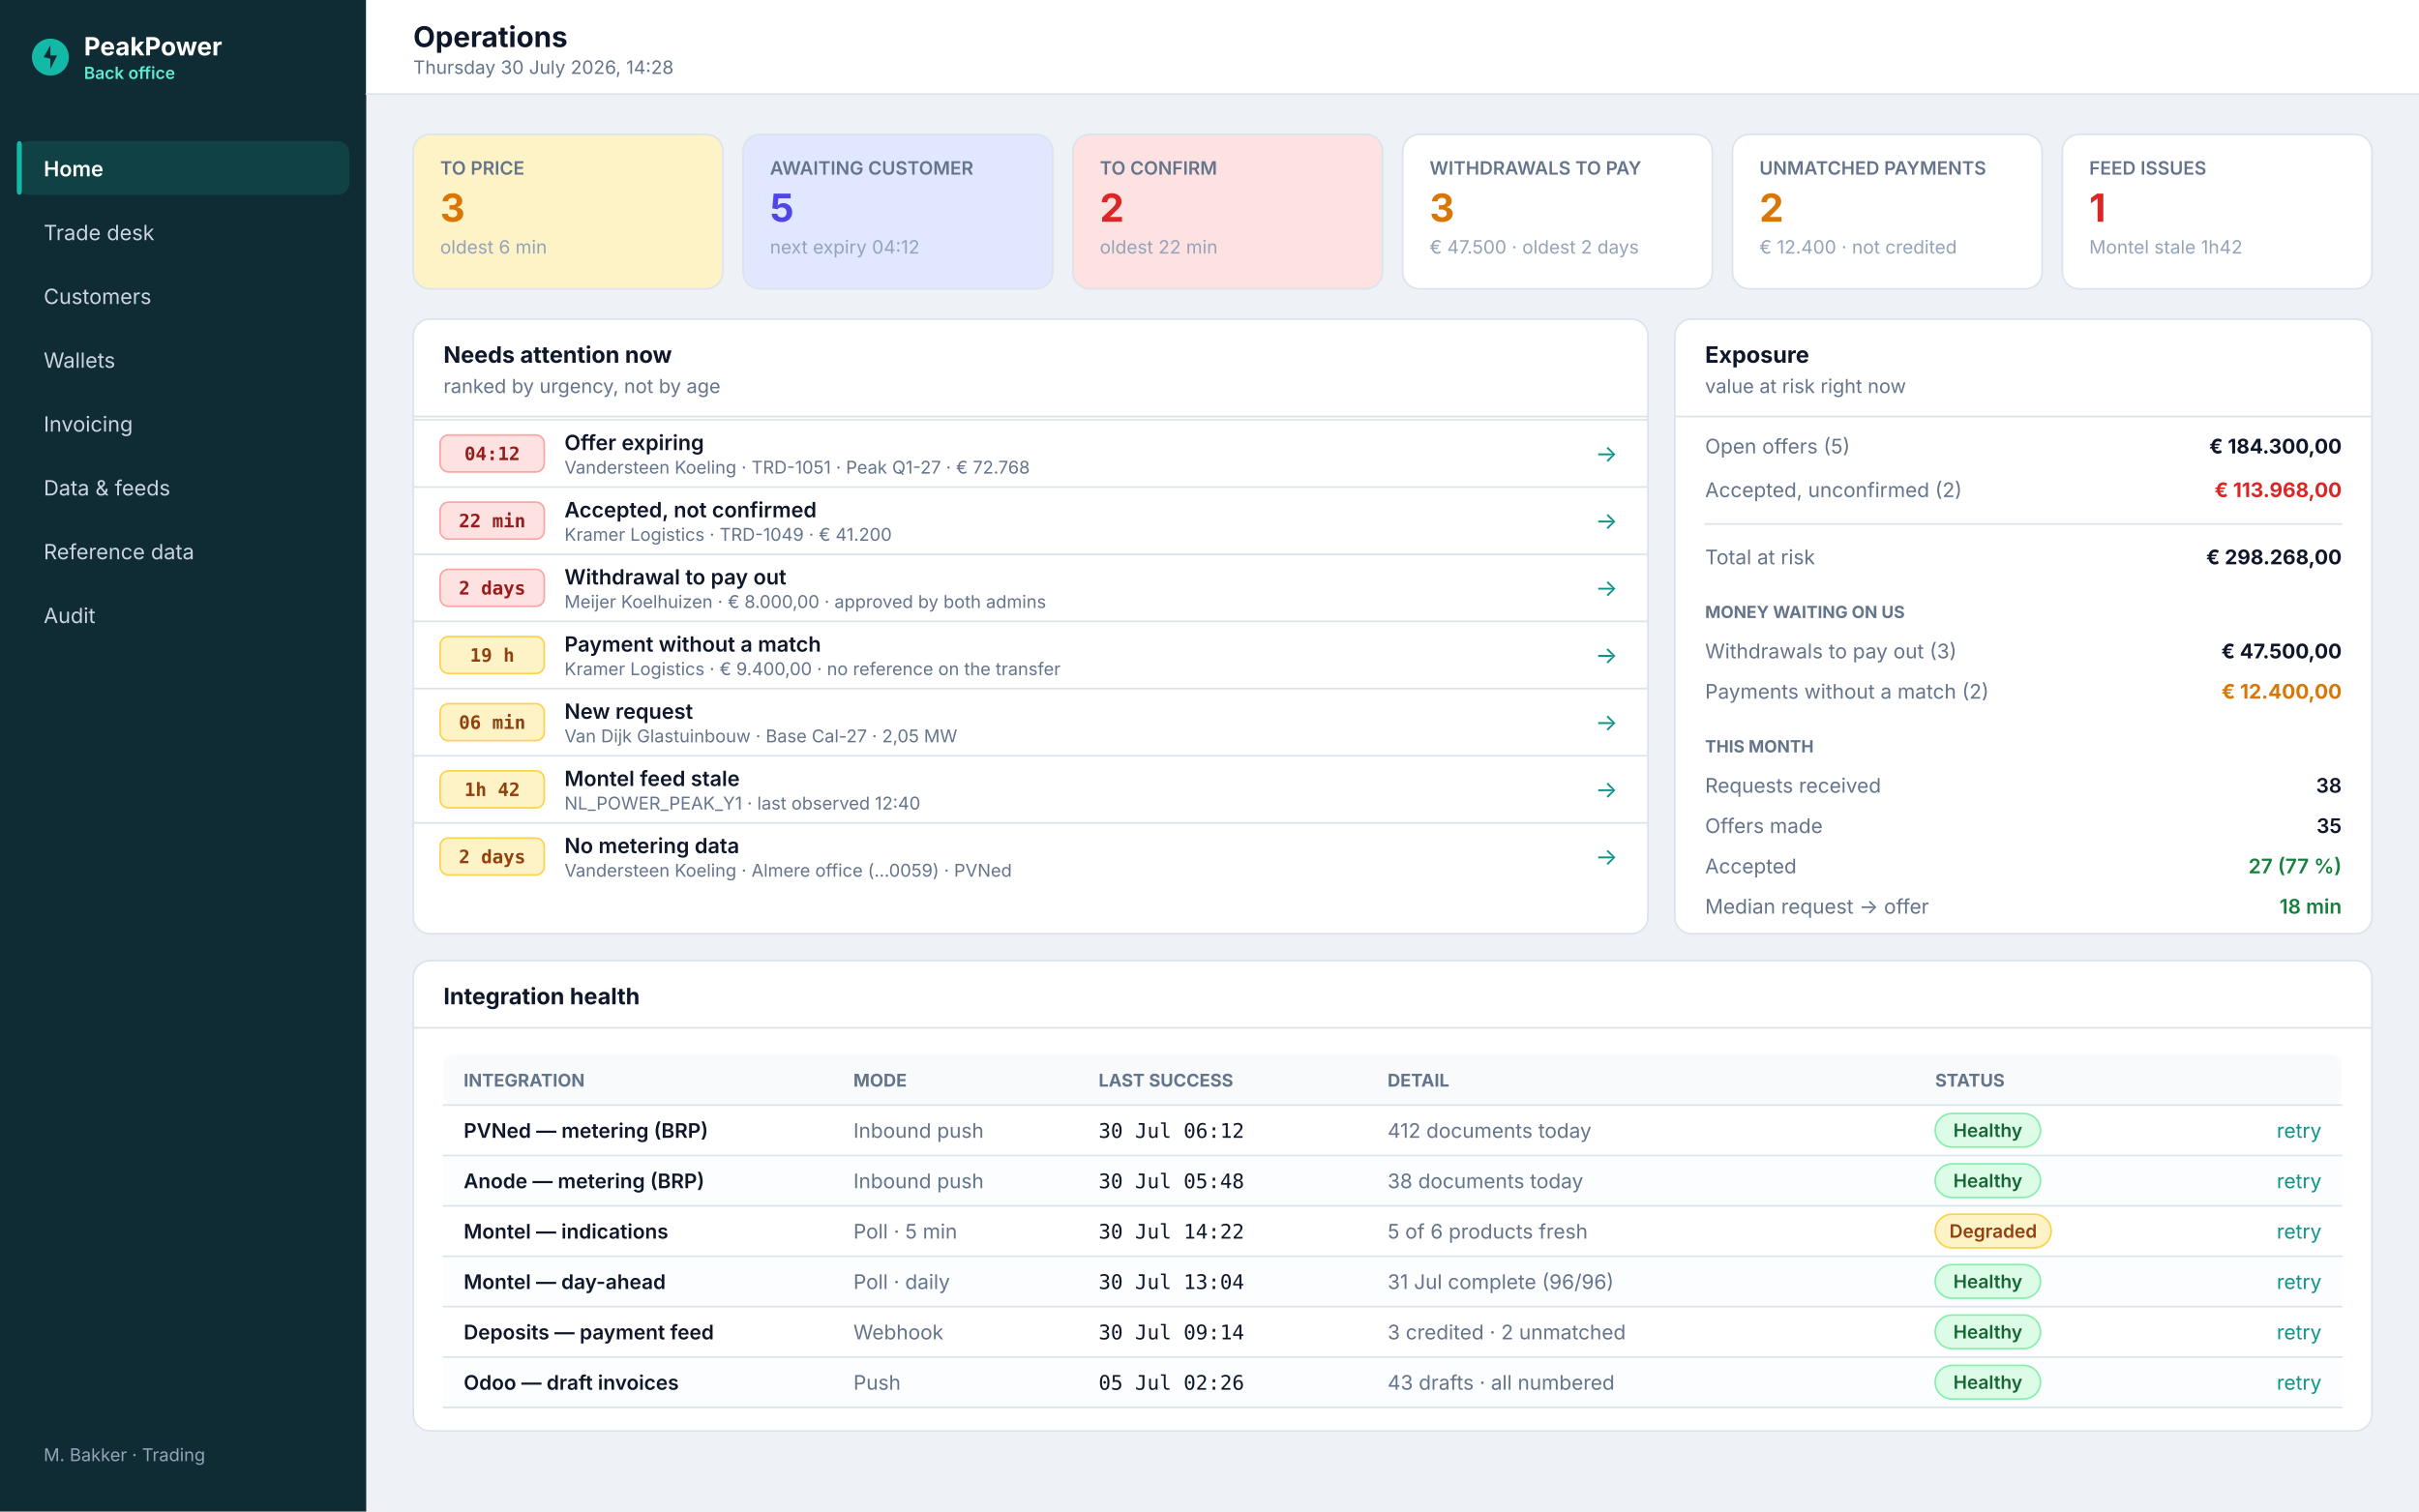
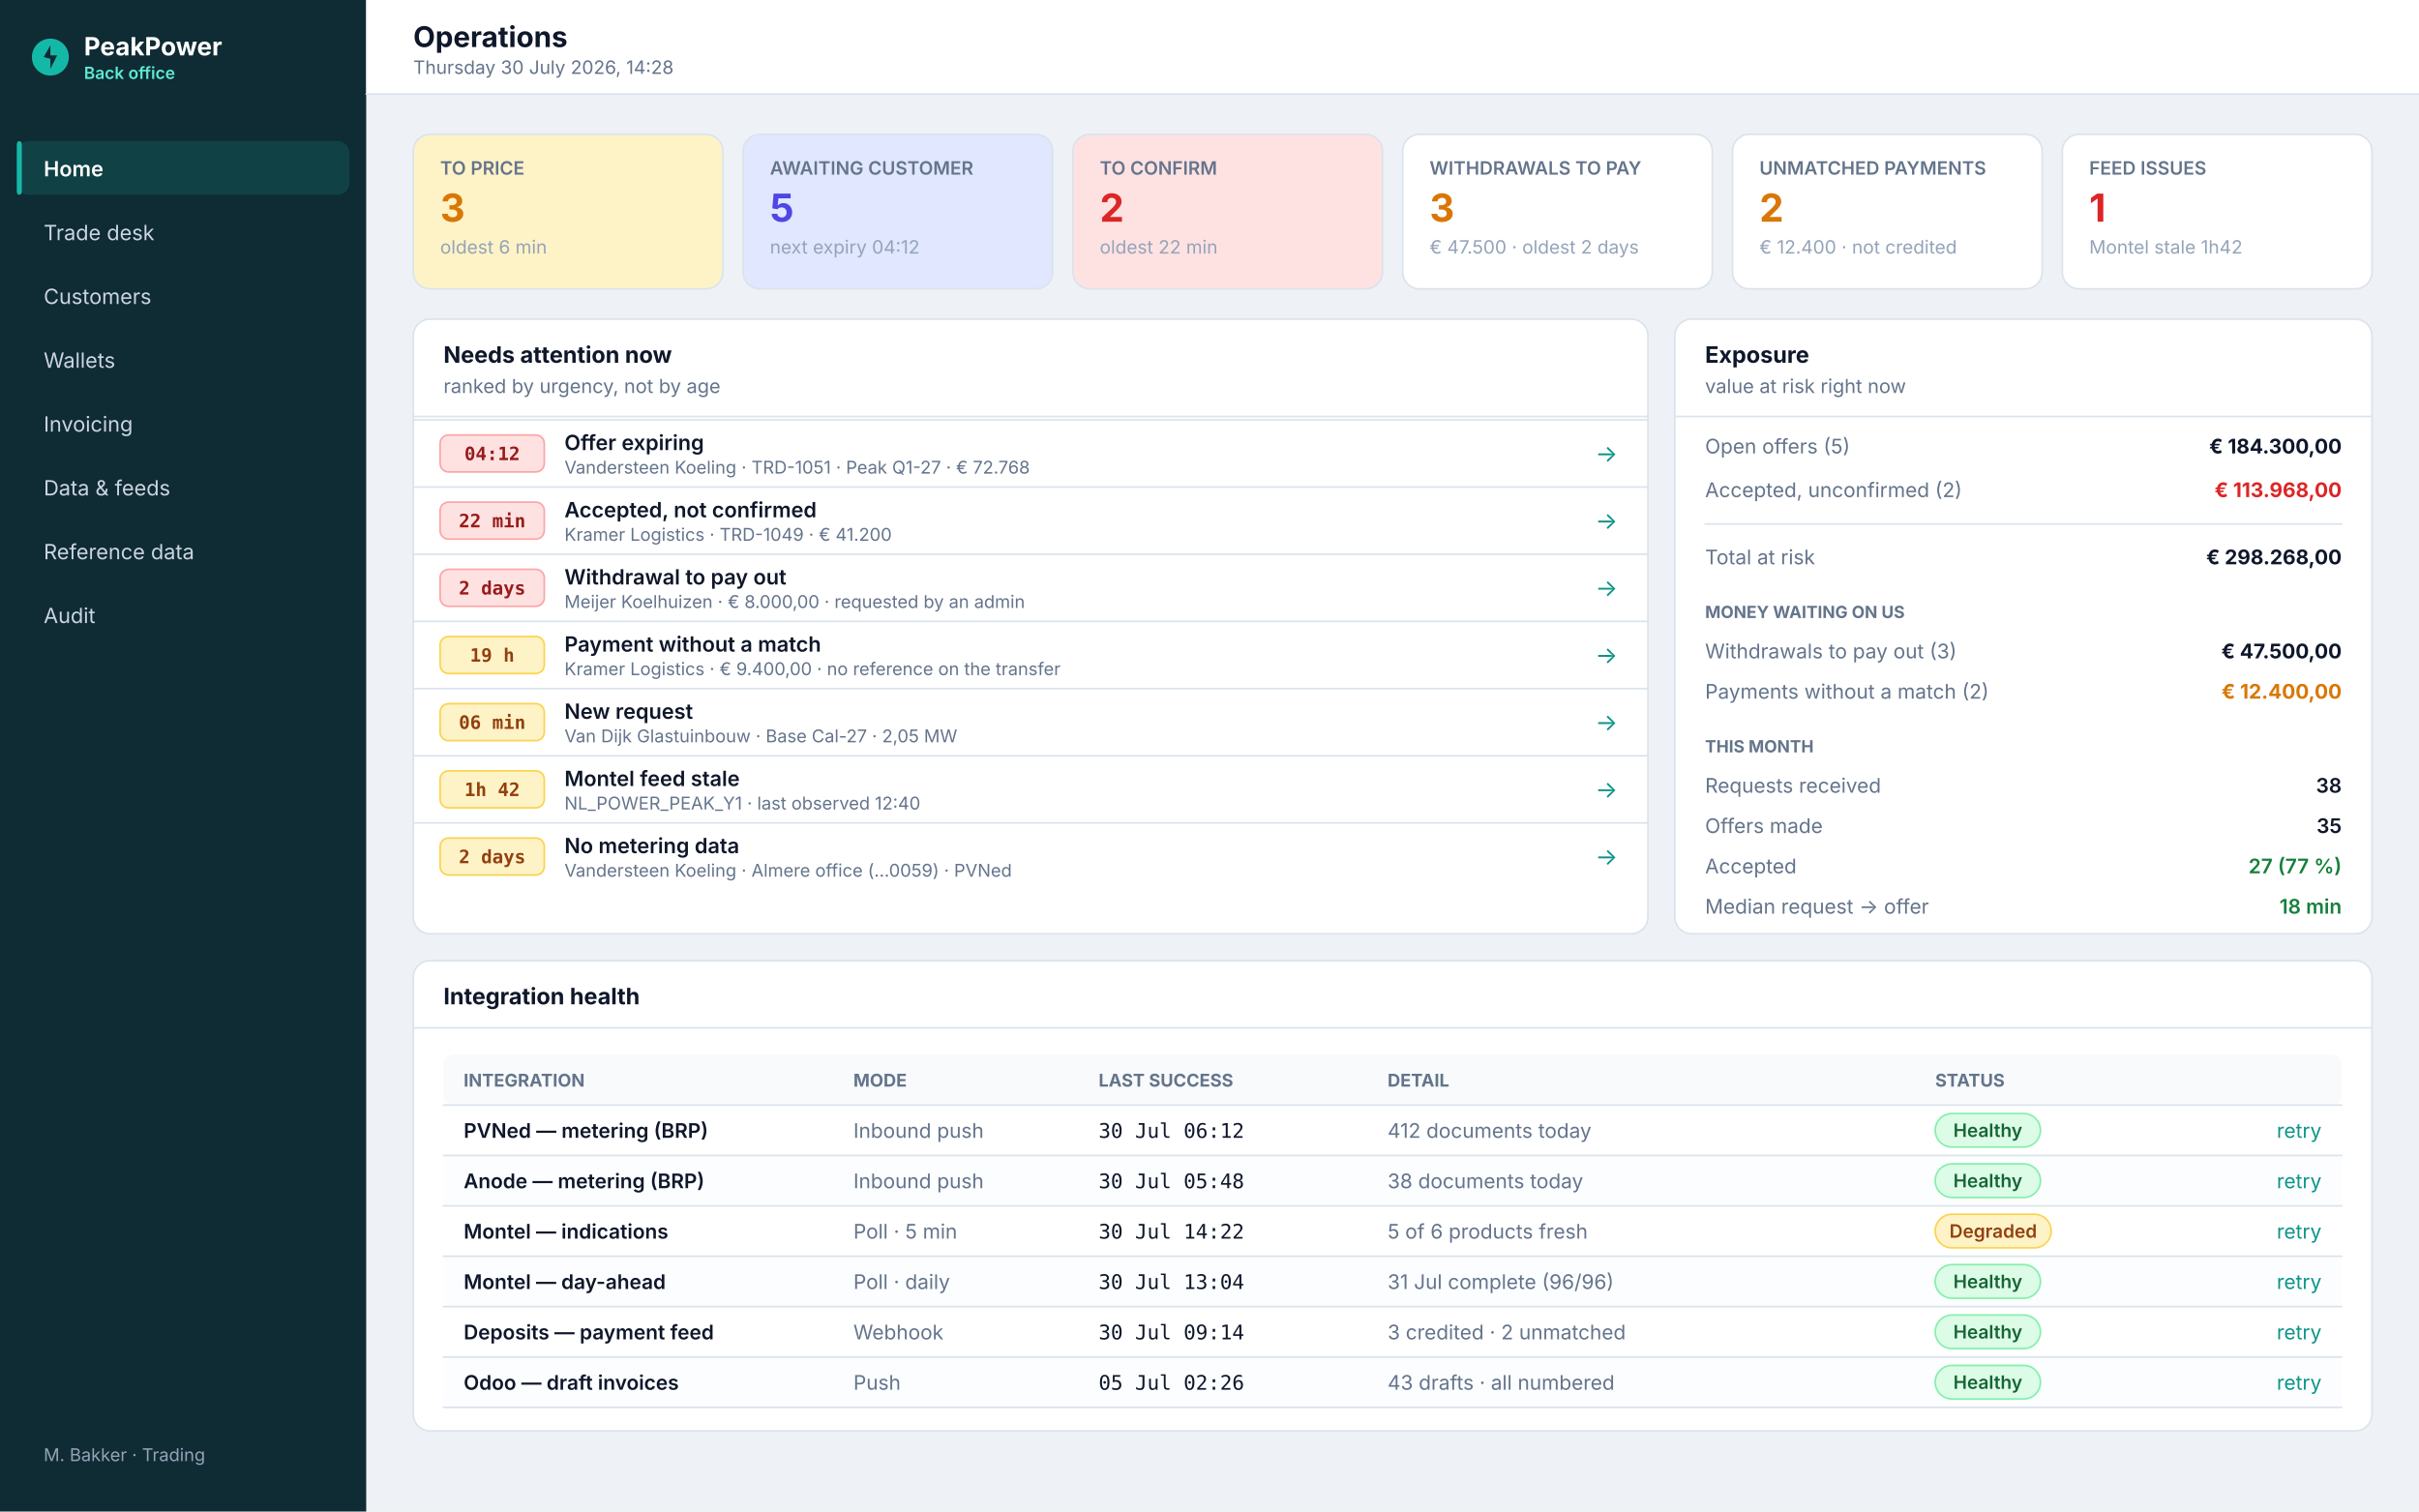
<svg xmlns="http://www.w3.org/2000/svg" viewBox="0 0 1440 900" width="1440" height="900" role="img" aria-label="Employee portal — operations home">
  <rect x="0" y="0" width="1440" height="900" rx="0" fill="#eef2f6" stroke="none" />
  <rect x="0" y="0" width="218" height="900" rx="0" fill="#0f2b33" stroke="none" />
  <g>
    <circle cx="30" cy="34" r="11" fill="#14b8a6" stroke="none" stroke-width="1" />
    <path d="M 26 34 L 30 27 L 30 33 L 34 33 L 30 41 L 30 35 Z" fill="#0f2b33" stroke="none" stroke-width="2" stroke-linejoin="round" stroke-linecap="round" />
  </g>
  <text x="50" y="33" font-family="Inter, 'Segoe UI', -apple-system, BlinkMacSystemFont, 'Helvetica Neue', Arial, sans-serif" font-size="15" fill="#ffffff" font-weight="700" text-anchor="start">PeakPower</text>
  <text x="50" y="47" font-family="Inter, 'Segoe UI', -apple-system, BlinkMacSystemFont, 'Helvetica Neue', Arial, sans-serif" font-size="10" fill="#5eead4" font-weight="600" text-anchor="start">Back office</text>
  <rect x="10" y="84" width="198" height="32" rx="7" fill="rgba(20,184,166,0.16)" stroke="none" />
  <rect x="10" y="84" width="3" height="32" rx="2" fill="#14b8a6" stroke="none" />
  <text x="26" y="105" font-family="Inter, 'Segoe UI', -apple-system, BlinkMacSystemFont, 'Helvetica Neue', Arial, sans-serif" font-size="12.5" fill="#ffffff" font-weight="600" text-anchor="start">Home</text>
  <text x="26" y="143" font-family="Inter, 'Segoe UI', -apple-system, BlinkMacSystemFont, 'Helvetica Neue', Arial, sans-serif" font-size="12.5" fill="#cbd5e1" font-weight="400" text-anchor="start">Trade desk</text>
  <text x="26" y="181" font-family="Inter, 'Segoe UI', -apple-system, BlinkMacSystemFont, 'Helvetica Neue', Arial, sans-serif" font-size="12.5" fill="#cbd5e1" font-weight="400" text-anchor="start">Customers</text>
  <text x="26" y="219" font-family="Inter, 'Segoe UI', -apple-system, BlinkMacSystemFont, 'Helvetica Neue', Arial, sans-serif" font-size="12.5" fill="#cbd5e1" font-weight="400" text-anchor="start">Wallets</text>
  <text x="26" y="257" font-family="Inter, 'Segoe UI', -apple-system, BlinkMacSystemFont, 'Helvetica Neue', Arial, sans-serif" font-size="12.5" fill="#cbd5e1" font-weight="400" text-anchor="start">Invoicing</text>
  <text x="26" y="295" font-family="Inter, 'Segoe UI', -apple-system, BlinkMacSystemFont, 'Helvetica Neue', Arial, sans-serif" font-size="12.5" fill="#cbd5e1" font-weight="400" text-anchor="start">Data &amp; feeds</text>
  <text x="26" y="333" font-family="Inter, 'Segoe UI', -apple-system, BlinkMacSystemFont, 'Helvetica Neue', Arial, sans-serif" font-size="12.5" fill="#cbd5e1" font-weight="400" text-anchor="start">Reference data</text>
  <text x="26" y="371" font-family="Inter, 'Segoe UI', -apple-system, BlinkMacSystemFont, 'Helvetica Neue', Arial, sans-serif" font-size="12.5" fill="#cbd5e1" font-weight="400" text-anchor="start">Audit</text>
  <text x="26" y="870" font-family="Inter, 'Segoe UI', -apple-system, BlinkMacSystemFont, 'Helvetica Neue', Arial, sans-serif" font-size="10.5" fill="#94a3b8" font-weight="400" text-anchor="start">M. Bakker · Trading</text>
  <rect x="218" y="0" width="1222" height="56" rx="0" fill="#ffffff" stroke="none" />
  <line x1="218" y1="56" x2="1440" y2="56" stroke="#dbe3ec" stroke-width="1" stroke-linecap="round" />
  <text x="246" y="28" font-family="Inter, 'Segoe UI', -apple-system, BlinkMacSystemFont, 'Helvetica Neue', Arial, sans-serif" font-size="17" fill="#0f172a" font-weight="700" text-anchor="start">Operations</text>
  <text x="246" y="44" font-family="Inter, 'Segoe UI', -apple-system, BlinkMacSystemFont, 'Helvetica Neue', Arial, sans-serif" font-size="11" fill="#64748b" font-weight="400" text-anchor="start">Thursday 30 July 2026, 14:28</text>
  <rect x="246" y="80" width="184.333" height="92" rx="10" fill="#fef3c7" stroke="#dbe3ec" stroke-width="1" />
  <text x="262" y="104" font-family="Inter, 'Segoe UI', -apple-system, BlinkMacSystemFont, 'Helvetica Neue', Arial, sans-serif" font-size="11" fill="#64748b" font-weight="600" text-anchor="start">TO PRICE</text>
  <text x="262" y="132" font-family="Inter, 'Segoe UI', -apple-system, BlinkMacSystemFont, 'Helvetica Neue', Arial, sans-serif" font-size="23" fill="#d97706" font-weight="700" text-anchor="start">3</text>
  <text x="262" y="151" font-family="Inter, 'Segoe UI', -apple-system, BlinkMacSystemFont, 'Helvetica Neue', Arial, sans-serif" font-size="11" fill="#94a3b8" font-weight="400" text-anchor="start">oldest 6 min</text>
  <rect x="442.333" y="80" width="184.333" height="92" rx="10" fill="#e0e7ff" stroke="#dbe3ec" stroke-width="1" />
  <text x="458.333" y="104" font-family="Inter, 'Segoe UI', -apple-system, BlinkMacSystemFont, 'Helvetica Neue', Arial, sans-serif" font-size="11" fill="#64748b" font-weight="600" text-anchor="start">AWAITING CUSTOMER</text>
  <text x="458.333" y="132" font-family="Inter, 'Segoe UI', -apple-system, BlinkMacSystemFont, 'Helvetica Neue', Arial, sans-serif" font-size="23" fill="#4f46e5" font-weight="700" text-anchor="start">5</text>
  <text x="458.333" y="151" font-family="Inter, 'Segoe UI', -apple-system, BlinkMacSystemFont, 'Helvetica Neue', Arial, sans-serif" font-size="11" fill="#94a3b8" font-weight="400" text-anchor="start">next expiry 04:12</text>
  <rect x="638.667" y="80" width="184.333" height="92" rx="10" fill="#fee2e2" stroke="#dbe3ec" stroke-width="1" />
  <text x="654.667" y="104" font-family="Inter, 'Segoe UI', -apple-system, BlinkMacSystemFont, 'Helvetica Neue', Arial, sans-serif" font-size="11" fill="#64748b" font-weight="600" text-anchor="start">TO CONFIRM</text>
  <text x="654.667" y="132" font-family="Inter, 'Segoe UI', -apple-system, BlinkMacSystemFont, 'Helvetica Neue', Arial, sans-serif" font-size="23" fill="#dc2626" font-weight="700" text-anchor="start">2</text>
  <text x="654.667" y="151" font-family="Inter, 'Segoe UI', -apple-system, BlinkMacSystemFont, 'Helvetica Neue', Arial, sans-serif" font-size="11" fill="#94a3b8" font-weight="400" text-anchor="start">oldest 22 min</text>
  <rect x="835" y="80" width="184.333" height="92" rx="10" fill="#ffffff" stroke="#dbe3ec" stroke-width="1" />
  <text x="851" y="104" font-family="Inter, 'Segoe UI', -apple-system, BlinkMacSystemFont, 'Helvetica Neue', Arial, sans-serif" font-size="11" fill="#64748b" font-weight="600" text-anchor="start">WITHDRAWALS TO PAY</text>
  <text x="851" y="132" font-family="Inter, 'Segoe UI', -apple-system, BlinkMacSystemFont, 'Helvetica Neue', Arial, sans-serif" font-size="23" fill="#d97706" font-weight="700" text-anchor="start">3</text>
  <text x="851" y="151" font-family="Inter, 'Segoe UI', -apple-system, BlinkMacSystemFont, 'Helvetica Neue', Arial, sans-serif" font-size="11" fill="#94a3b8" font-weight="400" text-anchor="start">€ 47.500 · oldest 2 days</text>
  <rect x="1031.333" y="80" width="184.333" height="92" rx="10" fill="#ffffff" stroke="#dbe3ec" stroke-width="1" />
  <text x="1047.333" y="104" font-family="Inter, 'Segoe UI', -apple-system, BlinkMacSystemFont, 'Helvetica Neue', Arial, sans-serif" font-size="11" fill="#64748b" font-weight="600" text-anchor="start">UNMATCHED PAYMENTS</text>
  <text x="1047.333" y="132" font-family="Inter, 'Segoe UI', -apple-system, BlinkMacSystemFont, 'Helvetica Neue', Arial, sans-serif" font-size="23" fill="#d97706" font-weight="700" text-anchor="start">2</text>
  <text x="1047.333" y="151" font-family="Inter, 'Segoe UI', -apple-system, BlinkMacSystemFont, 'Helvetica Neue', Arial, sans-serif" font-size="11" fill="#94a3b8" font-weight="400" text-anchor="start">€ 12.400 · not credited</text>
  <rect x="1227.667" y="80" width="184.333" height="92" rx="10" fill="#ffffff" stroke="#dbe3ec" stroke-width="1" />
  <text x="1243.667" y="104" font-family="Inter, 'Segoe UI', -apple-system, BlinkMacSystemFont, 'Helvetica Neue', Arial, sans-serif" font-size="11" fill="#64748b" font-weight="600" text-anchor="start">FEED ISSUES</text>
  <text x="1243.667" y="132" font-family="Inter, 'Segoe UI', -apple-system, BlinkMacSystemFont, 'Helvetica Neue', Arial, sans-serif" font-size="23" fill="#dc2626" font-weight="700" text-anchor="start">1</text>
  <text x="1243.667" y="151" font-family="Inter, 'Segoe UI', -apple-system, BlinkMacSystemFont, 'Helvetica Neue', Arial, sans-serif" font-size="11" fill="#94a3b8" font-weight="400" text-anchor="start">Montel stale 1h42</text>
  <rect x="246" y="190" width="735" height="366" rx="10" fill="#ffffff" stroke="#dbe3ec" stroke-width="1" />
  <text x="264" y="216" font-family="Inter, 'Segoe UI', -apple-system, BlinkMacSystemFont, 'Helvetica Neue', Arial, sans-serif" font-size="13.5" fill="#0f172a" font-weight="700" text-anchor="start">Needs attention now</text>
  <text x="264" y="234" font-family="Inter, 'Segoe UI', -apple-system, BlinkMacSystemFont, 'Helvetica Neue', Arial, sans-serif" font-size="11.5" fill="#64748b" font-weight="400" text-anchor="start">ranked by urgency, not by age</text>
  <line x1="246" y1="248" x2="981" y2="248" stroke="#dbe3ec" stroke-width="1" stroke-linecap="round" />
  <line x1="246" y1="250" x2="981" y2="250" stroke="#dbe3ec" stroke-width="1" stroke-linecap="round" />
  <rect x="262" y="259" width="62" height="22" rx="5" fill="#fee2e2" stroke="#fca5a5" stroke-width="1" />
  <text x="293" y="274" font-family="'SF Mono', 'Cascadia Mono', Menlo, Consolas, monospace" font-size="11" fill="#991b1b" font-weight="700" text-anchor="middle">04:12</text>
  <text x="336" y="268" font-family="Inter, 'Segoe UI', -apple-system, BlinkMacSystemFont, 'Helvetica Neue', Arial, sans-serif" font-size="12.5" fill="#0f172a" font-weight="600" text-anchor="start">Offer expiring</text>
  <text x="336" y="282" font-family="Inter, 'Segoe UI', -apple-system, BlinkMacSystemFont, 'Helvetica Neue', Arial, sans-serif" font-size="10.5" fill="#64748b" font-weight="400" text-anchor="start">Vandersteen Koeling · TRD-1051 · Peak Q1-27 · € 72.768</text>
  <text x="963" y="275" font-family="Inter, 'Segoe UI', -apple-system, BlinkMacSystemFont, 'Helvetica Neue', Arial, sans-serif" font-size="14" fill="#0d9488" font-weight="400" text-anchor="end">→</text>
  <line x1="246" y1="290" x2="981" y2="290" stroke="#dbe3ec" stroke-width="1" stroke-linecap="round" />
  <rect x="262" y="299" width="62" height="22" rx="5" fill="#fee2e2" stroke="#fca5a5" stroke-width="1" />
  <text x="293" y="314" font-family="'SF Mono', 'Cascadia Mono', Menlo, Consolas, monospace" font-size="11" fill="#991b1b" font-weight="700" text-anchor="middle">22 min</text>
  <text x="336" y="308" font-family="Inter, 'Segoe UI', -apple-system, BlinkMacSystemFont, 'Helvetica Neue', Arial, sans-serif" font-size="12.5" fill="#0f172a" font-weight="600" text-anchor="start">Accepted, not confirmed</text>
  <text x="336" y="322" font-family="Inter, 'Segoe UI', -apple-system, BlinkMacSystemFont, 'Helvetica Neue', Arial, sans-serif" font-size="10.5" fill="#64748b" font-weight="400" text-anchor="start">Kramer Logistics · TRD-1049 · € 41.200</text>
  <text x="963" y="315" font-family="Inter, 'Segoe UI', -apple-system, BlinkMacSystemFont, 'Helvetica Neue', Arial, sans-serif" font-size="14" fill="#0d9488" font-weight="400" text-anchor="end">→</text>
  <line x1="246" y1="330" x2="981" y2="330" stroke="#dbe3ec" stroke-width="1" stroke-linecap="round" />
  <rect x="262" y="339" width="62" height="22" rx="5" fill="#fee2e2" stroke="#fca5a5" stroke-width="1" />
  <text x="293" y="354" font-family="'SF Mono', 'Cascadia Mono', Menlo, Consolas, monospace" font-size="11" fill="#991b1b" font-weight="700" text-anchor="middle">2 days</text>
  <text x="336" y="348" font-family="Inter, 'Segoe UI', -apple-system, BlinkMacSystemFont, 'Helvetica Neue', Arial, sans-serif" font-size="12.5" fill="#0f172a" font-weight="600" text-anchor="start">Withdrawal to pay out</text>
-   <text x="336" y="362" font-family="Inter, 'Segoe UI', -apple-system, BlinkMacSystemFont, 'Helvetica Neue', Arial, sans-serif" font-size="10.5" fill="#64748b" font-weight="400" text-anchor="start">Meijer Koelhuizen · € 8.000,00 · approved by both admins</text>
+   <text x="336" y="362" font-family="Inter, 'Segoe UI', -apple-system, BlinkMacSystemFont, 'Helvetica Neue', Arial, sans-serif" font-size="10.5" fill="#64748b" font-weight="400" text-anchor="start">Meijer Koelhuizen · € 8.000,00 · requested by an admin</text>
  <text x="963" y="355" font-family="Inter, 'Segoe UI', -apple-system, BlinkMacSystemFont, 'Helvetica Neue', Arial, sans-serif" font-size="14" fill="#0d9488" font-weight="400" text-anchor="end">→</text>
  <line x1="246" y1="370" x2="981" y2="370" stroke="#dbe3ec" stroke-width="1" stroke-linecap="round" />
  <rect x="262" y="379" width="62" height="22" rx="5" fill="#fef3c7" stroke="#fcd34d" stroke-width="1" />
  <text x="293" y="394" font-family="'SF Mono', 'Cascadia Mono', Menlo, Consolas, monospace" font-size="11" fill="#92400e" font-weight="700" text-anchor="middle">19 h</text>
  <text x="336" y="388" font-family="Inter, 'Segoe UI', -apple-system, BlinkMacSystemFont, 'Helvetica Neue', Arial, sans-serif" font-size="12.5" fill="#0f172a" font-weight="600" text-anchor="start">Payment without a match</text>
  <text x="336" y="402" font-family="Inter, 'Segoe UI', -apple-system, BlinkMacSystemFont, 'Helvetica Neue', Arial, sans-serif" font-size="10.5" fill="#64748b" font-weight="400" text-anchor="start">Kramer Logistics · € 9.400,00 · no reference on the transfer</text>
  <text x="963" y="395" font-family="Inter, 'Segoe UI', -apple-system, BlinkMacSystemFont, 'Helvetica Neue', Arial, sans-serif" font-size="14" fill="#0d9488" font-weight="400" text-anchor="end">→</text>
  <line x1="246" y1="410" x2="981" y2="410" stroke="#dbe3ec" stroke-width="1" stroke-linecap="round" />
  <rect x="262" y="419" width="62" height="22" rx="5" fill="#fef3c7" stroke="#fcd34d" stroke-width="1" />
  <text x="293" y="434" font-family="'SF Mono', 'Cascadia Mono', Menlo, Consolas, monospace" font-size="11" fill="#92400e" font-weight="700" text-anchor="middle">06 min</text>
  <text x="336" y="428" font-family="Inter, 'Segoe UI', -apple-system, BlinkMacSystemFont, 'Helvetica Neue', Arial, sans-serif" font-size="12.5" fill="#0f172a" font-weight="600" text-anchor="start">New request</text>
  <text x="336" y="442" font-family="Inter, 'Segoe UI', -apple-system, BlinkMacSystemFont, 'Helvetica Neue', Arial, sans-serif" font-size="10.5" fill="#64748b" font-weight="400" text-anchor="start">Van Dijk Glastuinbouw · Base Cal-27 · 2,05 MW</text>
  <text x="963" y="435" font-family="Inter, 'Segoe UI', -apple-system, BlinkMacSystemFont, 'Helvetica Neue', Arial, sans-serif" font-size="14" fill="#0d9488" font-weight="400" text-anchor="end">→</text>
  <line x1="246" y1="450" x2="981" y2="450" stroke="#dbe3ec" stroke-width="1" stroke-linecap="round" />
  <rect x="262" y="459" width="62" height="22" rx="5" fill="#fef3c7" stroke="#fcd34d" stroke-width="1" />
  <text x="293" y="474" font-family="'SF Mono', 'Cascadia Mono', Menlo, Consolas, monospace" font-size="11" fill="#92400e" font-weight="700" text-anchor="middle">1h 42</text>
  <text x="336" y="468" font-family="Inter, 'Segoe UI', -apple-system, BlinkMacSystemFont, 'Helvetica Neue', Arial, sans-serif" font-size="12.5" fill="#0f172a" font-weight="600" text-anchor="start">Montel feed stale</text>
  <text x="336" y="482" font-family="Inter, 'Segoe UI', -apple-system, BlinkMacSystemFont, 'Helvetica Neue', Arial, sans-serif" font-size="10.5" fill="#64748b" font-weight="400" text-anchor="start">NL_POWER_PEAK_Y1 · last observed 12:40</text>
  <text x="963" y="475" font-family="Inter, 'Segoe UI', -apple-system, BlinkMacSystemFont, 'Helvetica Neue', Arial, sans-serif" font-size="14" fill="#0d9488" font-weight="400" text-anchor="end">→</text>
  <line x1="246" y1="490" x2="981" y2="490" stroke="#dbe3ec" stroke-width="1" stroke-linecap="round" />
  <rect x="262" y="499" width="62" height="22" rx="5" fill="#fef3c7" stroke="#fcd34d" stroke-width="1" />
  <text x="293" y="514" font-family="'SF Mono', 'Cascadia Mono', Menlo, Consolas, monospace" font-size="11" fill="#92400e" font-weight="700" text-anchor="middle">2 days</text>
  <text x="336" y="508" font-family="Inter, 'Segoe UI', -apple-system, BlinkMacSystemFont, 'Helvetica Neue', Arial, sans-serif" font-size="12.5" fill="#0f172a" font-weight="600" text-anchor="start">No metering data</text>
  <text x="336" y="522" font-family="Inter, 'Segoe UI', -apple-system, BlinkMacSystemFont, 'Helvetica Neue', Arial, sans-serif" font-size="10.5" fill="#64748b" font-weight="400" text-anchor="start">Vandersteen Koeling · Almere office (…0059) · PVNed</text>
  <text x="963" y="515" font-family="Inter, 'Segoe UI', -apple-system, BlinkMacSystemFont, 'Helvetica Neue', Arial, sans-serif" font-size="14" fill="#0d9488" font-weight="400" text-anchor="end">→</text>
  <rect x="997" y="190" width="415" height="366" rx="10" fill="#ffffff" stroke="#dbe3ec" stroke-width="1" />
  <text x="1015" y="216" font-family="Inter, 'Segoe UI', -apple-system, BlinkMacSystemFont, 'Helvetica Neue', Arial, sans-serif" font-size="13.5" fill="#0f172a" font-weight="700" text-anchor="start">Exposure</text>
  <text x="1015" y="234" font-family="Inter, 'Segoe UI', -apple-system, BlinkMacSystemFont, 'Helvetica Neue', Arial, sans-serif" font-size="11.5" fill="#64748b" font-weight="400" text-anchor="start">value at risk right now</text>
  <line x1="997" y1="248" x2="1412" y2="248" stroke="#dbe3ec" stroke-width="1" stroke-linecap="round" />
  <text x="1015" y="270" font-family="Inter, 'Segoe UI', -apple-system, BlinkMacSystemFont, 'Helvetica Neue', Arial, sans-serif" font-size="12" fill="#64748b" font-weight="400" text-anchor="start">Open offers (5)</text>
  <text x="1394" y="270" font-family="Inter, 'Segoe UI', -apple-system, BlinkMacSystemFont, 'Helvetica Neue', Arial, sans-serif" font-size="12" fill="#0f172a" font-weight="700" text-anchor="end">€ 184.300,00</text>
  <text x="1015" y="296" font-family="Inter, 'Segoe UI', -apple-system, BlinkMacSystemFont, 'Helvetica Neue', Arial, sans-serif" font-size="12" fill="#64748b" font-weight="400" text-anchor="start">Accepted, unconfirmed (2)</text>
  <text x="1394" y="296" font-family="Inter, 'Segoe UI', -apple-system, BlinkMacSystemFont, 'Helvetica Neue', Arial, sans-serif" font-size="12" fill="#dc2626" font-weight="700" text-anchor="end">€ 113.968,00</text>
  <line x1="1015" y1="312" x2="1394" y2="312" stroke="#dbe3ec" stroke-width="1" stroke-linecap="round" />
  <text x="1015" y="336" font-family="Inter, 'Segoe UI', -apple-system, BlinkMacSystemFont, 'Helvetica Neue', Arial, sans-serif" font-size="12" fill="#64748b" font-weight="400" text-anchor="start">Total at risk</text>
  <text x="1394" y="336" font-family="Inter, 'Segoe UI', -apple-system, BlinkMacSystemFont, 'Helvetica Neue', Arial, sans-serif" font-size="12" fill="#0f172a" font-weight="700" text-anchor="end">€ 298.268,00</text>
  <text x="1015" y="368" font-family="Inter, 'Segoe UI', -apple-system, BlinkMacSystemFont, 'Helvetica Neue', Arial, sans-serif" font-size="10" fill="#64748b" font-weight="700" text-anchor="start">MONEY WAITING ON US</text>
  <text x="1015" y="392" font-family="Inter, 'Segoe UI', -apple-system, BlinkMacSystemFont, 'Helvetica Neue', Arial, sans-serif" font-size="12" fill="#64748b" font-weight="400" text-anchor="start">Withdrawals to pay out (3)</text>
  <text x="1394" y="392" font-family="Inter, 'Segoe UI', -apple-system, BlinkMacSystemFont, 'Helvetica Neue', Arial, sans-serif" font-size="12" fill="#0f172a" font-weight="700" text-anchor="end">€ 47.500,00</text>
  <text x="1015" y="416" font-family="Inter, 'Segoe UI', -apple-system, BlinkMacSystemFont, 'Helvetica Neue', Arial, sans-serif" font-size="12" fill="#64748b" font-weight="400" text-anchor="start">Payments without a match (2)</text>
  <text x="1394" y="416" font-family="Inter, 'Segoe UI', -apple-system, BlinkMacSystemFont, 'Helvetica Neue', Arial, sans-serif" font-size="12" fill="#d97706" font-weight="700" text-anchor="end">€ 12.400,00</text>
  <text x="1015" y="448" font-family="Inter, 'Segoe UI', -apple-system, BlinkMacSystemFont, 'Helvetica Neue', Arial, sans-serif" font-size="10" fill="#64748b" font-weight="700" text-anchor="start">THIS MONTH</text>
  <text x="1015" y="472" font-family="Inter, 'Segoe UI', -apple-system, BlinkMacSystemFont, 'Helvetica Neue', Arial, sans-serif" font-size="12" fill="#64748b" font-weight="400" text-anchor="start">Requests received</text>
  <text x="1394" y="472" font-family="Inter, 'Segoe UI', -apple-system, BlinkMacSystemFont, 'Helvetica Neue', Arial, sans-serif" font-size="12" fill="#0f172a" font-weight="600" text-anchor="end">38</text>
  <text x="1015" y="496" font-family="Inter, 'Segoe UI', -apple-system, BlinkMacSystemFont, 'Helvetica Neue', Arial, sans-serif" font-size="12" fill="#64748b" font-weight="400" text-anchor="start">Offers made</text>
  <text x="1394" y="496" font-family="Inter, 'Segoe UI', -apple-system, BlinkMacSystemFont, 'Helvetica Neue', Arial, sans-serif" font-size="12" fill="#0f172a" font-weight="600" text-anchor="end">35</text>
  <text x="1015" y="520" font-family="Inter, 'Segoe UI', -apple-system, BlinkMacSystemFont, 'Helvetica Neue', Arial, sans-serif" font-size="12" fill="#64748b" font-weight="400" text-anchor="start">Accepted</text>
  <text x="1394" y="520" font-family="Inter, 'Segoe UI', -apple-system, BlinkMacSystemFont, 'Helvetica Neue', Arial, sans-serif" font-size="12" fill="#15803d" font-weight="600" text-anchor="end">27 (77 %)</text>
  <text x="1015" y="544" font-family="Inter, 'Segoe UI', -apple-system, BlinkMacSystemFont, 'Helvetica Neue', Arial, sans-serif" font-size="12" fill="#64748b" font-weight="400" text-anchor="start">Median request → offer</text>
  <text x="1394" y="544" font-family="Inter, 'Segoe UI', -apple-system, BlinkMacSystemFont, 'Helvetica Neue', Arial, sans-serif" font-size="12" fill="#15803d" font-weight="600" text-anchor="end">18 min</text>
  <rect x="246" y="572" width="1166" height="280" rx="10" fill="#ffffff" stroke="#dbe3ec" stroke-width="1" />
  <text x="264" y="598" font-family="Inter, 'Segoe UI', -apple-system, BlinkMacSystemFont, 'Helvetica Neue', Arial, sans-serif" font-size="13.5" fill="#0f172a" font-weight="700" text-anchor="start">Integration health</text>
  <line x1="246" y1="612" x2="1412" y2="612" stroke="#dbe3ec" stroke-width="1" stroke-linecap="round" />
  <rect x="264" y="628" width="1130" height="30" rx="6" fill="#f8fafc" stroke="none" />
  <text x="276" y="647" font-family="Inter, 'Segoe UI', -apple-system, BlinkMacSystemFont, 'Helvetica Neue', Arial, sans-serif" font-size="10.5" fill="#64748b" font-weight="700" text-anchor="start">INTEGRATION</text>
  <text x="508" y="647" font-family="Inter, 'Segoe UI', -apple-system, BlinkMacSystemFont, 'Helvetica Neue', Arial, sans-serif" font-size="10.5" fill="#64748b" font-weight="700" text-anchor="start">MODE</text>
  <text x="654" y="647" font-family="Inter, 'Segoe UI', -apple-system, BlinkMacSystemFont, 'Helvetica Neue', Arial, sans-serif" font-size="10.5" fill="#64748b" font-weight="700" text-anchor="start">LAST SUCCESS</text>
  <text x="826" y="647" font-family="Inter, 'Segoe UI', -apple-system, BlinkMacSystemFont, 'Helvetica Neue', Arial, sans-serif" font-size="10.5" fill="#64748b" font-weight="700" text-anchor="start">DETAIL</text>
  <text x="1152" y="647" font-family="Inter, 'Segoe UI', -apple-system, BlinkMacSystemFont, 'Helvetica Neue', Arial, sans-serif" font-size="10.5" fill="#64748b" font-weight="700" text-anchor="start">STATUS</text>
  <text x="1382" y="647" font-family="Inter, 'Segoe UI', -apple-system, BlinkMacSystemFont, 'Helvetica Neue', Arial, sans-serif" font-size="10.5" fill="#64748b" font-weight="700" text-anchor="end" />
  <line x1="264" y1="658" x2="1394" y2="658" stroke="#dbe3ec" stroke-width="1" stroke-linecap="round" />
  <text x="276" y="677.5" font-family="Inter, 'Segoe UI', -apple-system, BlinkMacSystemFont, 'Helvetica Neue', Arial, sans-serif" font-size="12" fill="#0f172a" font-weight="600" text-anchor="start">PVNed — metering (BRP)</text>
  <text x="508" y="677.5" font-family="Inter, 'Segoe UI', -apple-system, BlinkMacSystemFont, 'Helvetica Neue', Arial, sans-serif" font-size="12" fill="#64748b" font-weight="400" text-anchor="start">Inbound push</text>
  <text x="654" y="677.5" font-family="'SF Mono', 'Cascadia Mono', Menlo, Consolas, monospace" font-size="12" fill="#0f172a" font-weight="400" text-anchor="start">30 Jul 06:12</text>
  <text x="826" y="677.5" font-family="Inter, 'Segoe UI', -apple-system, BlinkMacSystemFont, 'Helvetica Neue', Arial, sans-serif" font-size="12" fill="#64748b" font-weight="400" text-anchor="start">412 documents today</text>
  <rect x="1152" y="663" width="62.66" height="20" rx="10" fill="#dcfce7" stroke="#86efac" stroke-width="1" />
  <text x="1183.33" y="676.96" font-family="Inter, 'Segoe UI', -apple-system, BlinkMacSystemFont, 'Helvetica Neue', Arial, sans-serif" font-size="11" fill="#166534" font-weight="600" text-anchor="middle">Healthy</text>
  <text x="1382" y="677.5" font-family="Inter, 'Segoe UI', -apple-system, BlinkMacSystemFont, 'Helvetica Neue', Arial, sans-serif" font-size="12" fill="#0d9488" font-weight="400" text-anchor="end">retry</text>
  <rect x="264" y="688" width="1130" height="30" rx="0" fill="#fbfdff" stroke="none" />
  <line x1="264" y1="688" x2="1394" y2="688" stroke="#dbe3ec" stroke-width="1" stroke-linecap="round" />
  <text x="276" y="707.5" font-family="Inter, 'Segoe UI', -apple-system, BlinkMacSystemFont, 'Helvetica Neue', Arial, sans-serif" font-size="12" fill="#0f172a" font-weight="600" text-anchor="start">Anode — metering (BRP)</text>
  <text x="508" y="707.5" font-family="Inter, 'Segoe UI', -apple-system, BlinkMacSystemFont, 'Helvetica Neue', Arial, sans-serif" font-size="12" fill="#64748b" font-weight="400" text-anchor="start">Inbound push</text>
  <text x="654" y="707.5" font-family="'SF Mono', 'Cascadia Mono', Menlo, Consolas, monospace" font-size="12" fill="#0f172a" font-weight="400" text-anchor="start">30 Jul 05:48</text>
  <text x="826" y="707.5" font-family="Inter, 'Segoe UI', -apple-system, BlinkMacSystemFont, 'Helvetica Neue', Arial, sans-serif" font-size="12" fill="#64748b" font-weight="400" text-anchor="start">38 documents today</text>
  <rect x="1152" y="693" width="62.66" height="20" rx="10" fill="#dcfce7" stroke="#86efac" stroke-width="1" />
  <text x="1183.33" y="706.96" font-family="Inter, 'Segoe UI', -apple-system, BlinkMacSystemFont, 'Helvetica Neue', Arial, sans-serif" font-size="11" fill="#166534" font-weight="600" text-anchor="middle">Healthy</text>
  <text x="1382" y="707.5" font-family="Inter, 'Segoe UI', -apple-system, BlinkMacSystemFont, 'Helvetica Neue', Arial, sans-serif" font-size="12" fill="#0d9488" font-weight="400" text-anchor="end">retry</text>
  <line x1="264" y1="718" x2="1394" y2="718" stroke="#dbe3ec" stroke-width="1" stroke-linecap="round" />
  <text x="276" y="737.5" font-family="Inter, 'Segoe UI', -apple-system, BlinkMacSystemFont, 'Helvetica Neue', Arial, sans-serif" font-size="12" fill="#0f172a" font-weight="600" text-anchor="start">Montel — indications</text>
  <text x="508" y="737.5" font-family="Inter, 'Segoe UI', -apple-system, BlinkMacSystemFont, 'Helvetica Neue', Arial, sans-serif" font-size="12" fill="#64748b" font-weight="400" text-anchor="start">Poll · 5 min</text>
  <text x="654" y="737.5" font-family="'SF Mono', 'Cascadia Mono', Menlo, Consolas, monospace" font-size="12" fill="#0f172a" font-weight="400" text-anchor="start">30 Jul 14:22</text>
  <text x="826" y="737.5" font-family="Inter, 'Segoe UI', -apple-system, BlinkMacSystemFont, 'Helvetica Neue', Arial, sans-serif" font-size="12" fill="#64748b" font-weight="400" text-anchor="start">5 of 6 products fresh</text>
  <rect x="1152" y="723" width="69.04" height="20" rx="10" fill="#fef3c7" stroke="#fcd34d" stroke-width="1" />
  <text x="1186.52" y="736.96" font-family="Inter, 'Segoe UI', -apple-system, BlinkMacSystemFont, 'Helvetica Neue', Arial, sans-serif" font-size="11" fill="#92400e" font-weight="600" text-anchor="middle">Degraded</text>
  <text x="1382" y="737.5" font-family="Inter, 'Segoe UI', -apple-system, BlinkMacSystemFont, 'Helvetica Neue', Arial, sans-serif" font-size="12" fill="#0d9488" font-weight="400" text-anchor="end">retry</text>
  <rect x="264" y="748" width="1130" height="30" rx="0" fill="#fbfdff" stroke="none" />
  <line x1="264" y1="748" x2="1394" y2="748" stroke="#dbe3ec" stroke-width="1" stroke-linecap="round" />
  <text x="276" y="767.5" font-family="Inter, 'Segoe UI', -apple-system, BlinkMacSystemFont, 'Helvetica Neue', Arial, sans-serif" font-size="12" fill="#0f172a" font-weight="600" text-anchor="start">Montel — day-ahead</text>
  <text x="508" y="767.5" font-family="Inter, 'Segoe UI', -apple-system, BlinkMacSystemFont, 'Helvetica Neue', Arial, sans-serif" font-size="12" fill="#64748b" font-weight="400" text-anchor="start">Poll · daily</text>
  <text x="654" y="767.5" font-family="'SF Mono', 'Cascadia Mono', Menlo, Consolas, monospace" font-size="12" fill="#0f172a" font-weight="400" text-anchor="start">30 Jul 13:04</text>
  <text x="826" y="767.5" font-family="Inter, 'Segoe UI', -apple-system, BlinkMacSystemFont, 'Helvetica Neue', Arial, sans-serif" font-size="12" fill="#64748b" font-weight="400" text-anchor="start">31 Jul complete (96/96)</text>
  <rect x="1152" y="753" width="62.66" height="20" rx="10" fill="#dcfce7" stroke="#86efac" stroke-width="1" />
  <text x="1183.33" y="766.96" font-family="Inter, 'Segoe UI', -apple-system, BlinkMacSystemFont, 'Helvetica Neue', Arial, sans-serif" font-size="11" fill="#166534" font-weight="600" text-anchor="middle">Healthy</text>
  <text x="1382" y="767.5" font-family="Inter, 'Segoe UI', -apple-system, BlinkMacSystemFont, 'Helvetica Neue', Arial, sans-serif" font-size="12" fill="#0d9488" font-weight="400" text-anchor="end">retry</text>
  <line x1="264" y1="778" x2="1394" y2="778" stroke="#dbe3ec" stroke-width="1" stroke-linecap="round" />
  <text x="276" y="797.5" font-family="Inter, 'Segoe UI', -apple-system, BlinkMacSystemFont, 'Helvetica Neue', Arial, sans-serif" font-size="12" fill="#0f172a" font-weight="600" text-anchor="start">Deposits — payment feed</text>
  <text x="508" y="797.5" font-family="Inter, 'Segoe UI', -apple-system, BlinkMacSystemFont, 'Helvetica Neue', Arial, sans-serif" font-size="12" fill="#64748b" font-weight="400" text-anchor="start">Webhook</text>
  <text x="654" y="797.5" font-family="'SF Mono', 'Cascadia Mono', Menlo, Consolas, monospace" font-size="12" fill="#0f172a" font-weight="400" text-anchor="start">30 Jul 09:14</text>
  <text x="826" y="797.5" font-family="Inter, 'Segoe UI', -apple-system, BlinkMacSystemFont, 'Helvetica Neue', Arial, sans-serif" font-size="12" fill="#64748b" font-weight="400" text-anchor="start">3 credited · 2 unmatched</text>
  <rect x="1152" y="783" width="62.66" height="20" rx="10" fill="#dcfce7" stroke="#86efac" stroke-width="1" />
  <text x="1183.33" y="796.96" font-family="Inter, 'Segoe UI', -apple-system, BlinkMacSystemFont, 'Helvetica Neue', Arial, sans-serif" font-size="11" fill="#166534" font-weight="600" text-anchor="middle">Healthy</text>
  <text x="1382" y="797.5" font-family="Inter, 'Segoe UI', -apple-system, BlinkMacSystemFont, 'Helvetica Neue', Arial, sans-serif" font-size="12" fill="#0d9488" font-weight="400" text-anchor="end">retry</text>
  <rect x="264" y="808" width="1130" height="30" rx="0" fill="#fbfdff" stroke="none" />
  <line x1="264" y1="808" x2="1394" y2="808" stroke="#dbe3ec" stroke-width="1" stroke-linecap="round" />
  <text x="276" y="827.5" font-family="Inter, 'Segoe UI', -apple-system, BlinkMacSystemFont, 'Helvetica Neue', Arial, sans-serif" font-size="12" fill="#0f172a" font-weight="600" text-anchor="start">Odoo — draft invoices</text>
  <text x="508" y="827.5" font-family="Inter, 'Segoe UI', -apple-system, BlinkMacSystemFont, 'Helvetica Neue', Arial, sans-serif" font-size="12" fill="#64748b" font-weight="400" text-anchor="start">Push</text>
  <text x="654" y="827.5" font-family="'SF Mono', 'Cascadia Mono', Menlo, Consolas, monospace" font-size="12" fill="#0f172a" font-weight="400" text-anchor="start">05 Jul 02:26</text>
  <text x="826" y="827.5" font-family="Inter, 'Segoe UI', -apple-system, BlinkMacSystemFont, 'Helvetica Neue', Arial, sans-serif" font-size="12" fill="#64748b" font-weight="400" text-anchor="start">43 drafts · all numbered</text>
  <rect x="1152" y="813" width="62.66" height="20" rx="10" fill="#dcfce7" stroke="#86efac" stroke-width="1" />
  <text x="1183.33" y="826.96" font-family="Inter, 'Segoe UI', -apple-system, BlinkMacSystemFont, 'Helvetica Neue', Arial, sans-serif" font-size="11" fill="#166534" font-weight="600" text-anchor="middle">Healthy</text>
  <text x="1382" y="827.5" font-family="Inter, 'Segoe UI', -apple-system, BlinkMacSystemFont, 'Helvetica Neue', Arial, sans-serif" font-size="12" fill="#0d9488" font-weight="400" text-anchor="end">retry</text>
  <line x1="264" y1="838" x2="1394" y2="838" stroke="#dbe3ec" stroke-width="1" stroke-linecap="round" />
</svg>
